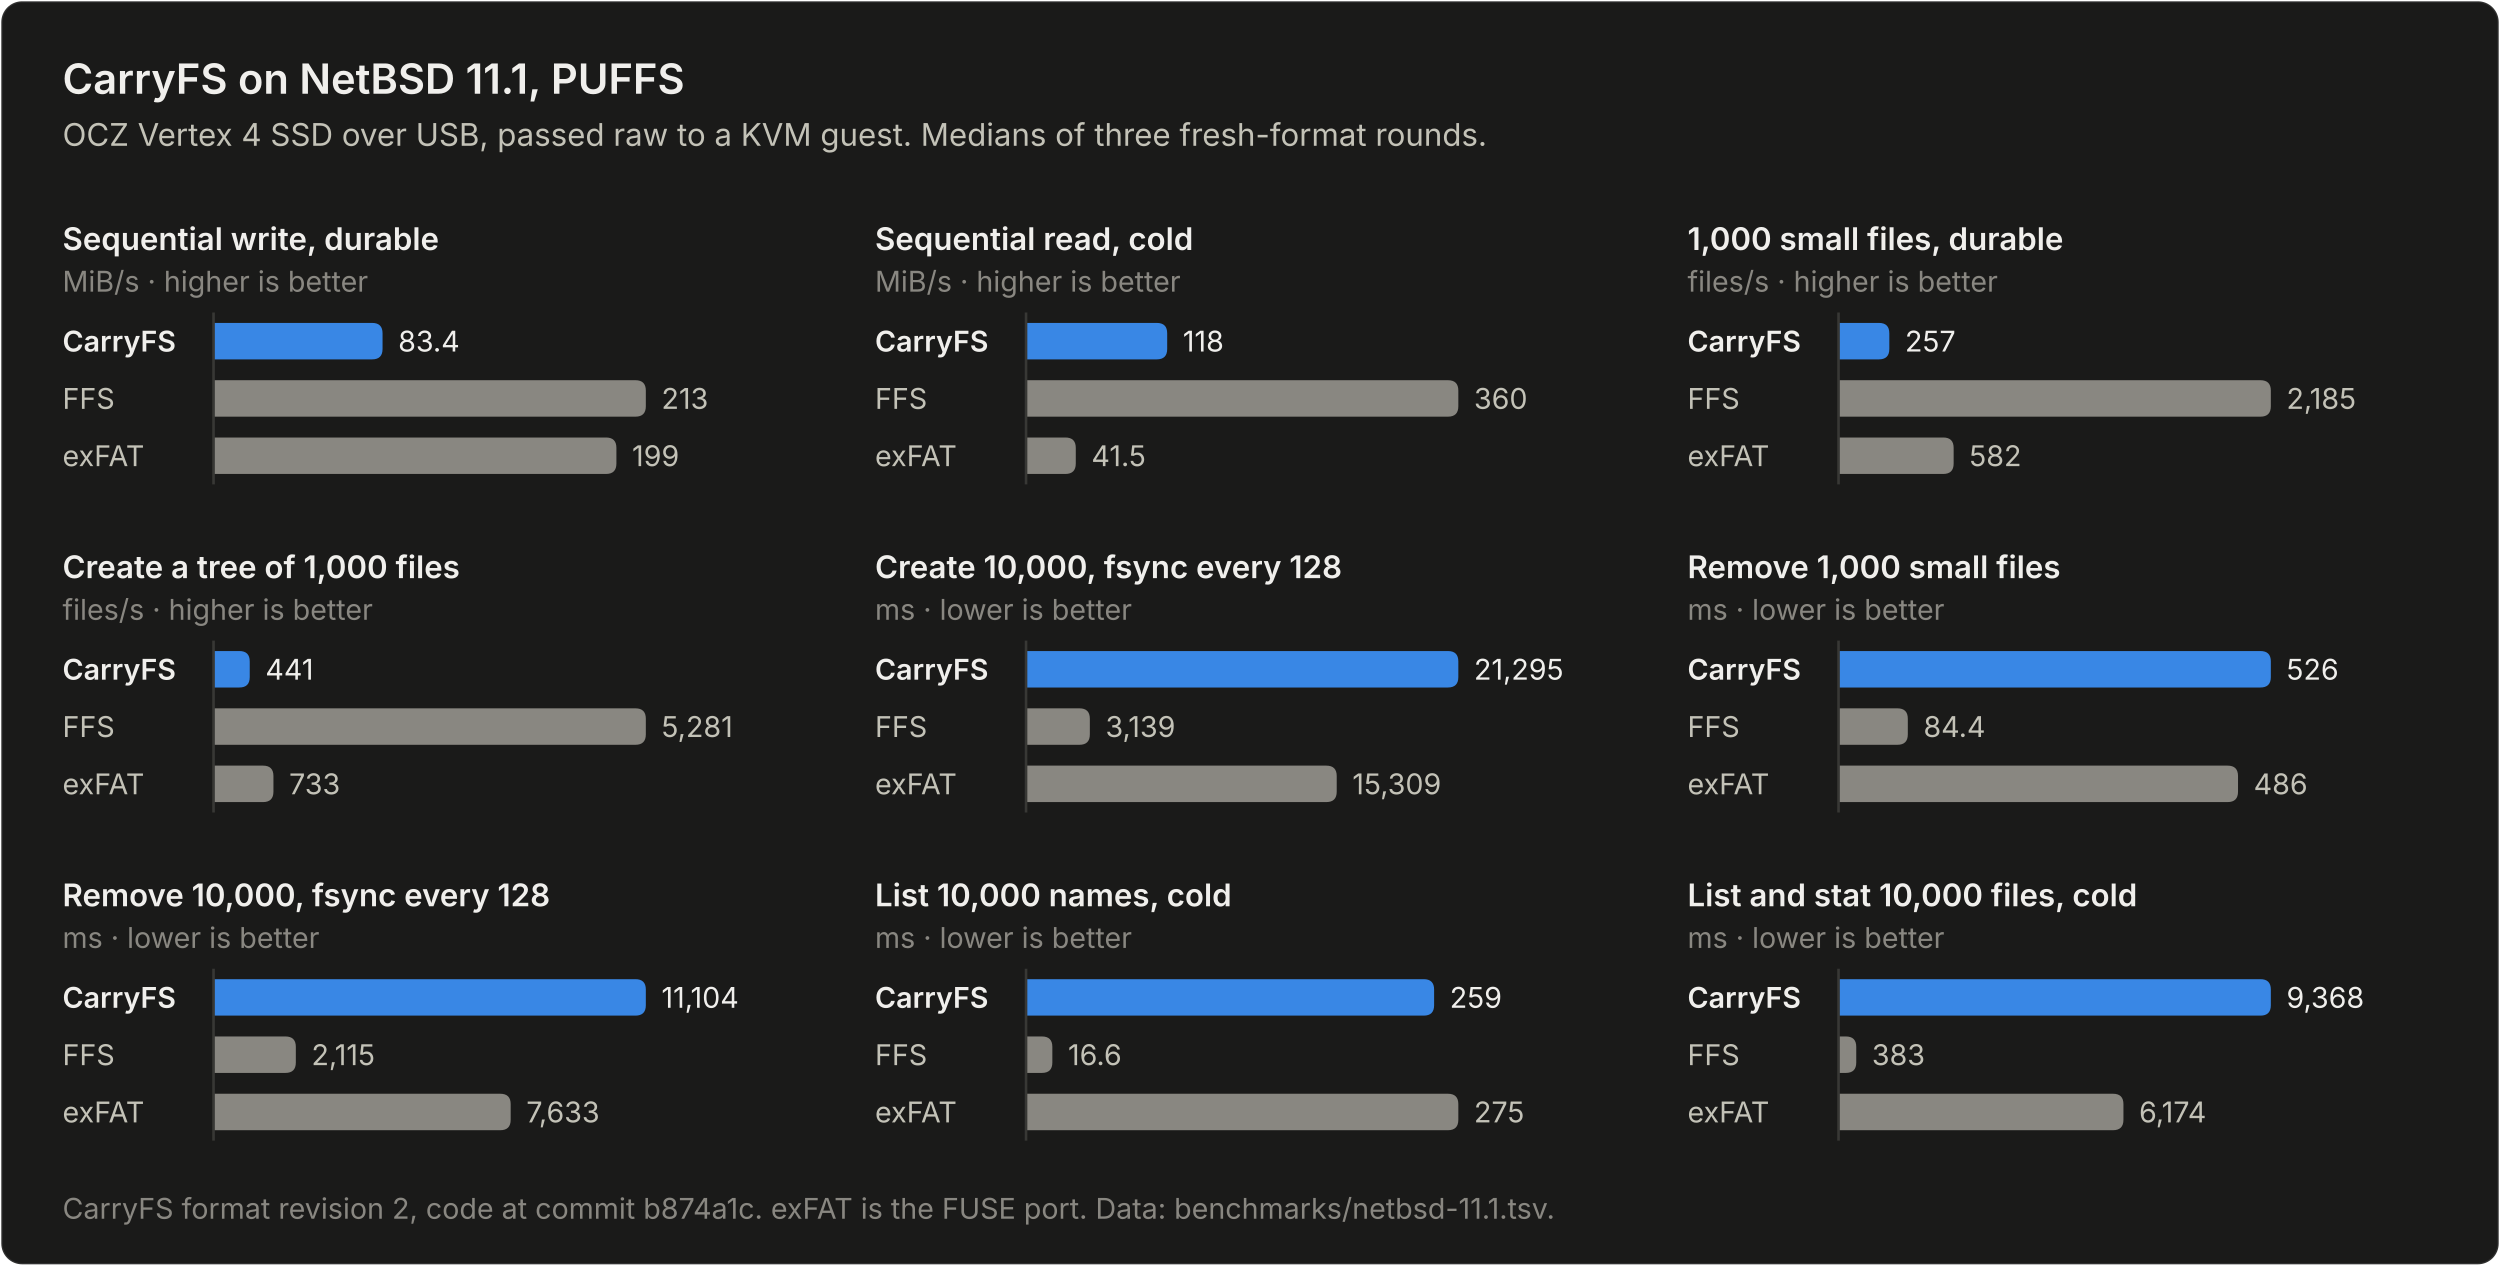
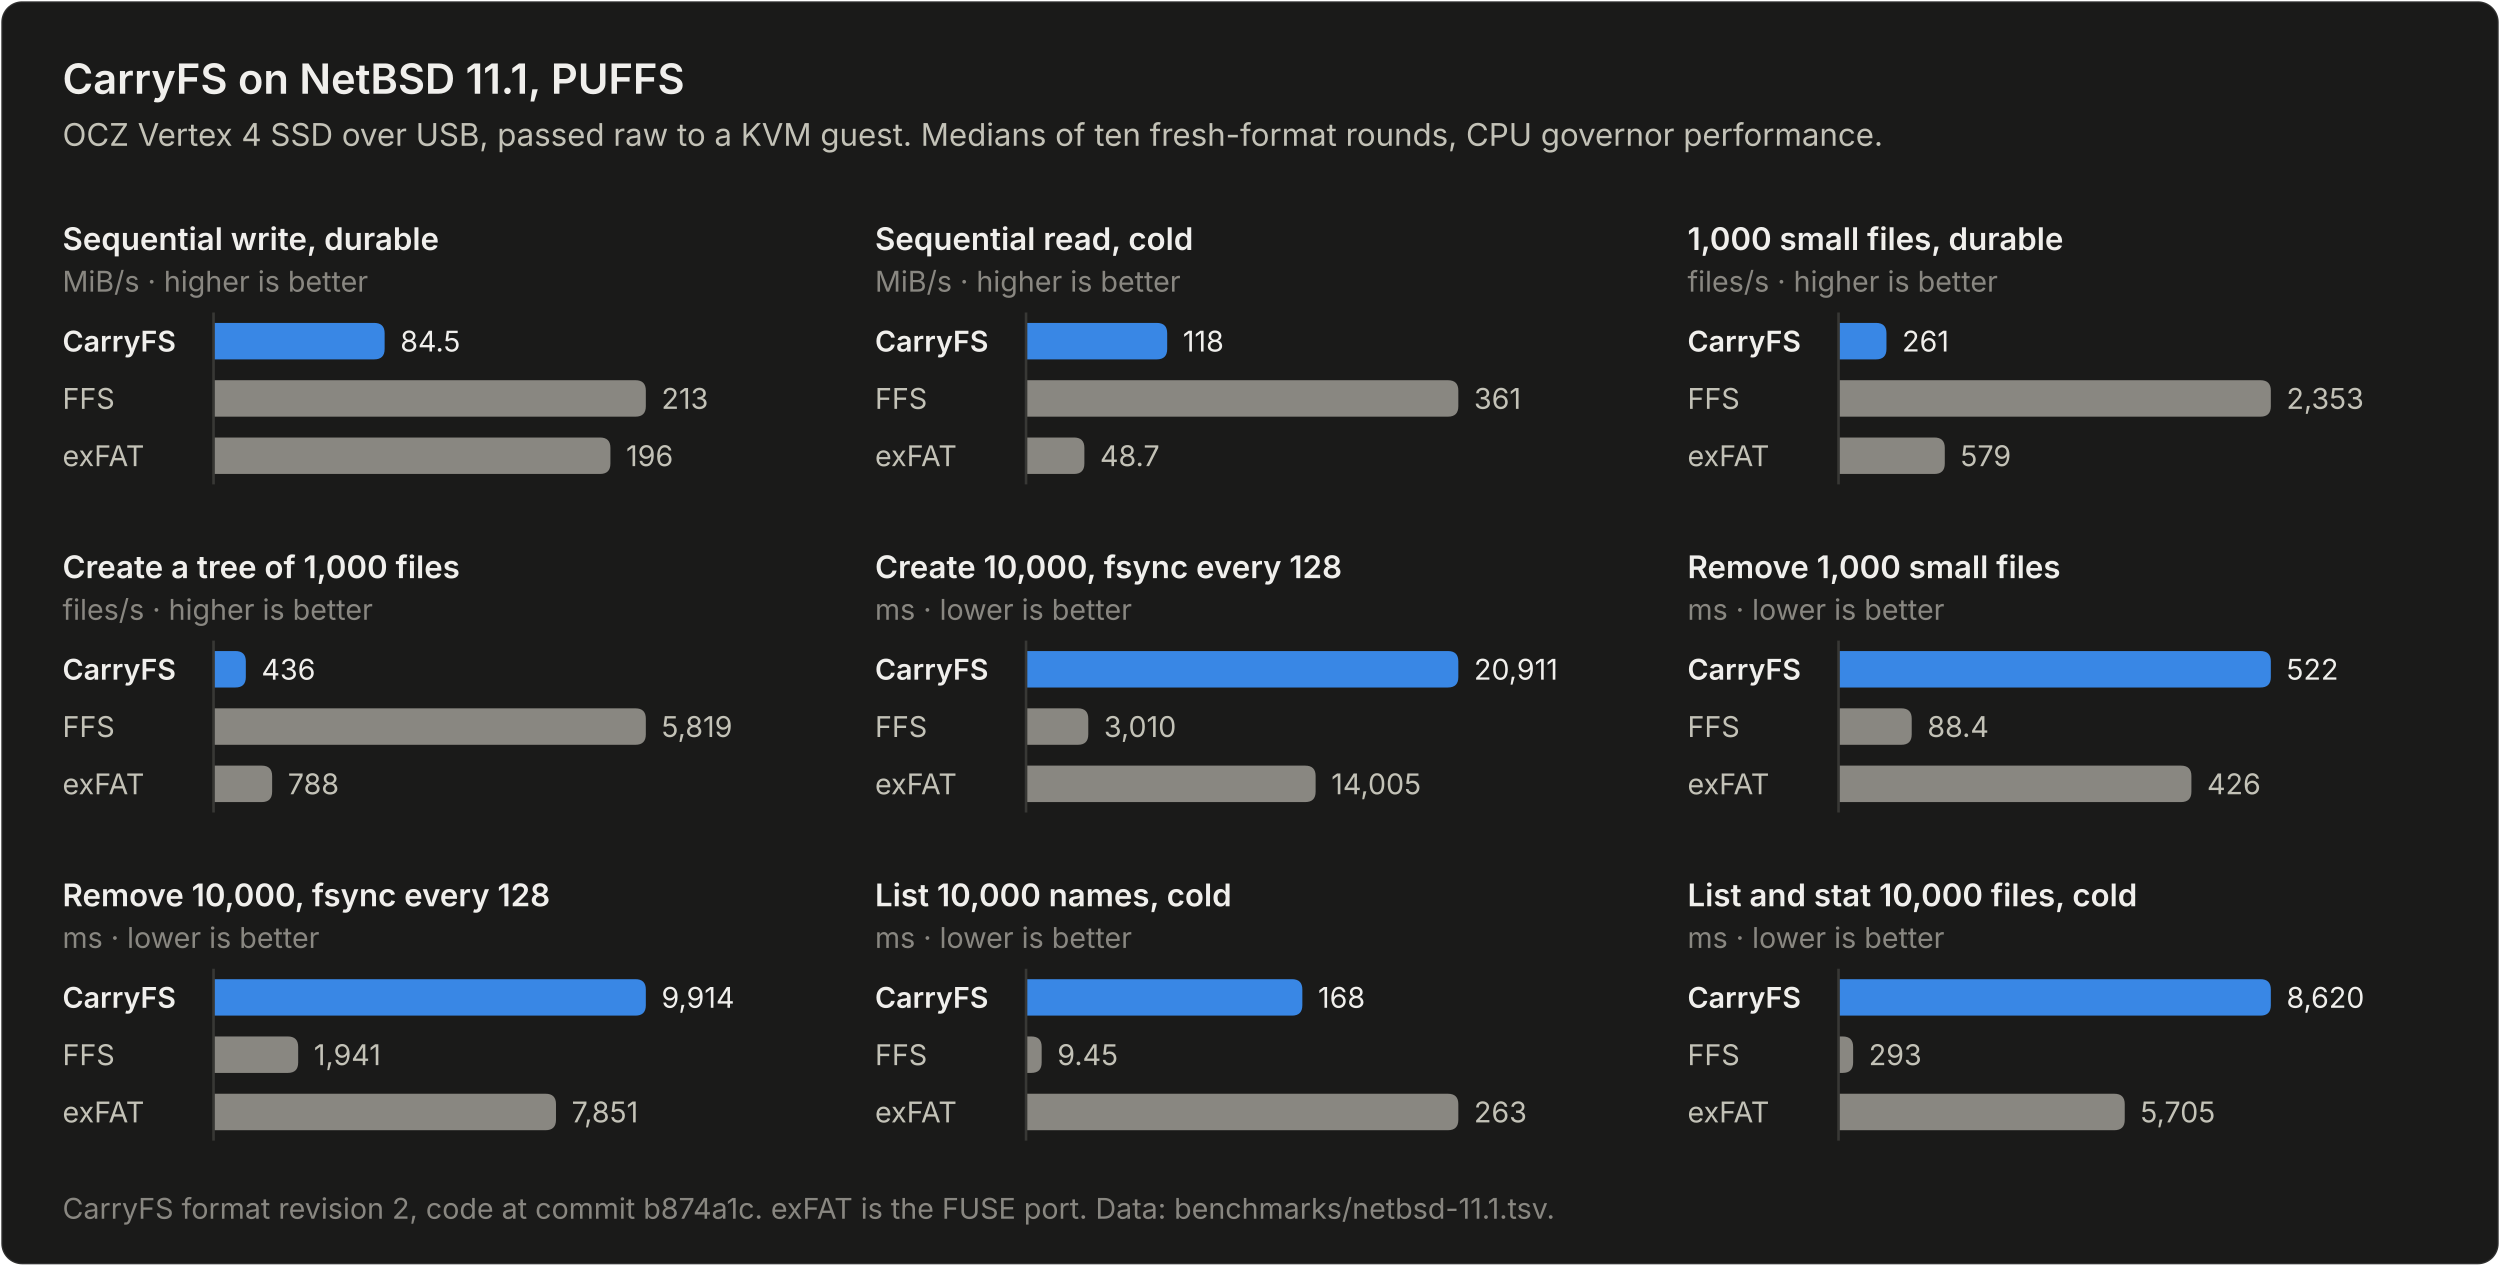
<svg xmlns="http://www.w3.org/2000/svg" viewBox="0 0 960 486" width="960" height="486" role="img" font-family="system-ui, -apple-system, 'Segoe UI', sans-serif">
  <rect x="0.5" y="0.5" width="959" height="485" rx="8" fill="#1a1a19" stroke="rgba(255,255,255,0.10)" />
  <text x="24.0" y="36.0" font-size="16" font-weight="600" text-anchor="start" fill="#f0efec">CarryFS on NetBSD 11.1, PUFFS</text>
-   <text x="24.0" y="56.0" font-size="12" font-weight="400" text-anchor="start" fill="#c3c2b7">OCZ Vertex 4 SSD over USB, passed raw to a KVM guest. Medians of three fresh-format rounds.</text>
+   <text x="24.0" y="56.0" font-size="12" font-weight="400" text-anchor="start" fill="#c3c2b7">OCZ Vertex 4 SSD over USB, passed raw to a KVM guest. Medians of ten fresh-format rounds, CPU governor performance.</text>
  <text x="24.0" y="96.0" font-size="12" font-weight="600" text-anchor="start" fill="#f0efec">Sequential write, durable</text>
  <text x="24.0" y="112.0" font-size="11" font-weight="400" text-anchor="start" fill="#898781">MiB/s · higher is better</text>
  <text x="24.0" y="135.0" font-size="11" font-weight="600" text-anchor="start" fill="#f0efec">CarryFS</text>
-   <path fill="#3987e5" d="M82.0,124.0H142.9Q146.9,124.0 146.9,128.0V134.0Q146.9,138.0 142.9,138.0H82.0Z" />
-   <text x="152.9" y="135.0" font-size="11" font-weight="400" text-anchor="start" fill="#f0efec">83.4</text>
+   <path fill="#3987e5" d="M82.0,124.0H143.7Q147.7,124.0 147.7,128.0V134.0Q147.7,138.0 143.7,138.0H82.0Z" />
+   <text x="153.7" y="135.0" font-size="11" font-weight="400" text-anchor="start" fill="#f0efec">84.5</text>
  <text x="24.0" y="157.0" font-size="11" font-weight="400" text-anchor="start" fill="#c3c2b7">FFS</text>
  <path fill="#898781" d="M82.0,146.0H244.0Q248.0,146.0 248.0,150.0V156.0Q248.0,160.0 244.0,160.0H82.0Z" />
  <text x="254.0" y="157.0" font-size="11" font-weight="400" text-anchor="start" fill="#c3c2b7">213</text>
  <text x="24.0" y="179.0" font-size="11" font-weight="400" text-anchor="start" fill="#c3c2b7">exFAT</text>
-   <path fill="#898781" d="M82.0,168.0H232.7Q236.7,168.0 236.7,172.0V178.0Q236.7,182.0 232.7,182.0H82.0Z" />
-   <text x="242.7" y="179.0" font-size="11" font-weight="400" text-anchor="start" fill="#c3c2b7">199</text>
+   <path fill="#898781" d="M82.0,168.0H230.4Q234.4,168.0 234.4,172.0V178.0Q234.4,182.0 230.4,182.0H82.0Z" />
+   <text x="240.4" y="179.0" font-size="11" font-weight="400" text-anchor="start" fill="#c3c2b7">196</text>
  <line x1="82.0" x2="82.0" y1="120.0" y2="186.0" stroke="#383835" />
  <text x="336.0" y="96.0" font-size="12" font-weight="600" text-anchor="start" fill="#f0efec">Sequential read, cold</text>
  <text x="336.0" y="112.0" font-size="11" font-weight="400" text-anchor="start" fill="#898781">MiB/s · higher is better</text>
  <text x="336.0" y="135.0" font-size="11" font-weight="600" text-anchor="start" fill="#f0efec">CarryFS</text>
  <path fill="#3987e5" d="M394.0,124.0H444.2Q448.2,124.0 448.2,128.0V134.0Q448.2,138.0 444.2,138.0H394.0Z" />
  <text x="454.2" y="135.0" font-size="11" font-weight="400" text-anchor="start" fill="#f0efec">118</text>
  <text x="336.0" y="157.0" font-size="11" font-weight="400" text-anchor="start" fill="#c3c2b7">FFS</text>
  <path fill="#898781" d="M394.0,146.0H556.0Q560.0,146.0 560.0,150.0V156.0Q560.0,160.0 556.0,160.0H394.0Z" />
-   <text x="566.0" y="157.0" font-size="11" font-weight="400" text-anchor="start" fill="#c3c2b7">360</text>
+   <text x="566.0" y="157.0" font-size="11" font-weight="400" text-anchor="start" fill="#c3c2b7">361</text>
  <text x="336.0" y="179.0" font-size="11" font-weight="400" text-anchor="start" fill="#c3c2b7">exFAT</text>
-   <path fill="#898781" d="M394.0,168.0H409.1Q413.1,168.0 413.1,172.0V178.0Q413.1,182.0 409.1,182.0H394.0Z" />
-   <text x="419.1" y="179.0" font-size="11" font-weight="400" text-anchor="start" fill="#c3c2b7">41.5</text>
+   <path fill="#898781" d="M394.0,168.0H412.4Q416.4,168.0 416.4,172.0V178.0Q416.4,182.0 412.4,182.0H394.0Z" />
+   <text x="422.4" y="179.0" font-size="11" font-weight="400" text-anchor="start" fill="#c3c2b7">48.7</text>
  <line x1="394.0" x2="394.0" y1="120.0" y2="186.0" stroke="#383835" />
  <text x="648.0" y="96.0" font-size="12" font-weight="600" text-anchor="start" fill="#f0efec">1,000 small files, durable</text>
  <text x="648.0" y="112.0" font-size="11" font-weight="400" text-anchor="start" fill="#898781">files/s · higher is better</text>
  <text x="648.0" y="135.0" font-size="11" font-weight="600" text-anchor="start" fill="#f0efec">CarryFS</text>
-   <path fill="#3987e5" d="M706.0,124.0H721.5Q725.5,124.0 725.5,128.0V134.0Q725.5,138.0 721.5,138.0H706.0Z" />
-   <text x="731.5" y="135.0" font-size="11" font-weight="400" text-anchor="start" fill="#f0efec">257</text>
+   <path fill="#3987e5" d="M706.0,124.0H720.4Q724.4,124.0 724.4,128.0V134.0Q724.4,138.0 720.4,138.0H706.0Z" />
+   <text x="730.4" y="135.0" font-size="11" font-weight="400" text-anchor="start" fill="#f0efec">261</text>
  <text x="648.0" y="157.0" font-size="11" font-weight="400" text-anchor="start" fill="#c3c2b7">FFS</text>
  <path fill="#898781" d="M706.0,146.0H868.0Q872.0,146.0 872.0,150.0V156.0Q872.0,160.0 868.0,160.0H706.0Z" />
-   <text x="878.0" y="157.0" font-size="11" font-weight="400" text-anchor="start" fill="#c3c2b7">2,185</text>
+   <text x="878.0" y="157.0" font-size="11" font-weight="400" text-anchor="start" fill="#c3c2b7">2,353</text>
  <text x="648.0" y="179.0" font-size="11" font-weight="400" text-anchor="start" fill="#c3c2b7">exFAT</text>
-   <path fill="#898781" d="M706.0,168.0H746.2Q750.2,168.0 750.2,172.0V178.0Q750.2,182.0 746.2,182.0H706.0Z" />
-   <text x="756.2" y="179.0" font-size="11" font-weight="400" text-anchor="start" fill="#c3c2b7">582</text>
+   <path fill="#898781" d="M706.0,168.0H742.8Q746.8,168.0 746.8,172.0V178.0Q746.8,182.0 742.8,182.0H706.0Z" />
+   <text x="752.8" y="179.0" font-size="11" font-weight="400" text-anchor="start" fill="#c3c2b7">579</text>
  <line x1="706.0" x2="706.0" y1="120.0" y2="186.0" stroke="#383835" />
  <text x="24.0" y="222.0" font-size="12" font-weight="600" text-anchor="start" fill="#f0efec">Create a tree of 1,000 files</text>
  <text x="24.0" y="238.0" font-size="11" font-weight="400" text-anchor="start" fill="#898781">files/s · higher is better</text>
  <text x="24.0" y="261.0" font-size="11" font-weight="600" text-anchor="start" fill="#f0efec">CarryFS</text>
-   <path fill="#3987e5" d="M82.0,250.0H91.9Q95.9,250.0 95.9,254.0V260.0Q95.9,264.0 91.9,264.0H82.0Z" />
-   <text x="101.9" y="261.0" font-size="11" font-weight="400" text-anchor="start" fill="#f0efec">441</text>
+   <path fill="#3987e5" d="M82.0,250.0H90.4Q94.4,250.0 94.4,254.0V260.0Q94.4,264.0 90.4,264.0H82.0Z" />
+   <text x="100.4" y="261.0" font-size="11" font-weight="400" text-anchor="start" fill="#f0efec">436</text>
  <text x="24.0" y="283.0" font-size="11" font-weight="400" text-anchor="start" fill="#c3c2b7">FFS</text>
  <path fill="#898781" d="M82.0,272.0H244.0Q248.0,272.0 248.0,276.0V282.0Q248.0,286.0 244.0,286.0H82.0Z" />
-   <text x="254.0" y="283.0" font-size="11" font-weight="400" text-anchor="start" fill="#c3c2b7">5,281</text>
+   <text x="254.0" y="283.0" font-size="11" font-weight="400" text-anchor="start" fill="#c3c2b7">5,819</text>
  <text x="24.0" y="305.0" font-size="11" font-weight="400" text-anchor="start" fill="#c3c2b7">exFAT</text>
-   <path fill="#898781" d="M82.0,294.0H101.0Q105.0,294.0 105.0,298.0V304.0Q105.0,308.0 101.0,308.0H82.0Z" />
-   <text x="111.0" y="305.0" font-size="11" font-weight="400" text-anchor="start" fill="#c3c2b7">733</text>
+   <path fill="#898781" d="M82.0,294.0H100.5Q104.5,294.0 104.5,298.0V304.0Q104.5,308.0 100.5,308.0H82.0Z" />
+   <text x="110.5" y="305.0" font-size="11" font-weight="400" text-anchor="start" fill="#c3c2b7">788</text>
  <line x1="82.0" x2="82.0" y1="246.0" y2="312.0" stroke="#383835" />
  <text x="336.0" y="222.0" font-size="12" font-weight="600" text-anchor="start" fill="#f0efec">Create 10,000, fsync every 128</text>
  <text x="336.0" y="238.0" font-size="11" font-weight="400" text-anchor="start" fill="#898781">ms · lower is better</text>
  <text x="336.0" y="261.0" font-size="11" font-weight="600" text-anchor="start" fill="#f0efec">CarryFS</text>
  <path fill="#3987e5" d="M394.0,250.0H556.0Q560.0,250.0 560.0,254.0V260.0Q560.0,264.0 556.0,264.0H394.0Z" />
-   <text x="566.0" y="261.0" font-size="11" font-weight="400" text-anchor="start" fill="#f0efec">21,295</text>
+   <text x="566.0" y="261.0" font-size="11" font-weight="400" text-anchor="start" fill="#f0efec">20,911</text>
  <text x="336.0" y="283.0" font-size="11" font-weight="400" text-anchor="start" fill="#c3c2b7">FFS</text>
-   <path fill="#898781" d="M394.0,272.0H414.5Q418.5,272.0 418.5,276.0V282.0Q418.5,286.0 414.5,286.0H394.0Z" />
-   <text x="424.5" y="283.0" font-size="11" font-weight="400" text-anchor="start" fill="#c3c2b7">3,139</text>
+   <path fill="#898781" d="M394.0,272.0H413.9Q417.9,272.0 417.9,276.0V282.0Q417.9,286.0 413.9,286.0H394.0Z" />
+   <text x="423.9" y="283.0" font-size="11" font-weight="400" text-anchor="start" fill="#c3c2b7">3,010</text>
  <text x="336.0" y="305.0" font-size="11" font-weight="400" text-anchor="start" fill="#c3c2b7">exFAT</text>
-   <path fill="#898781" d="M394.0,294.0H509.3Q513.3,294.0 513.3,298.0V304.0Q513.3,308.0 509.3,308.0H394.0Z" />
-   <text x="519.3" y="305.0" font-size="11" font-weight="400" text-anchor="start" fill="#c3c2b7">15,309</text>
+   <path fill="#898781" d="M394.0,294.0H501.2Q505.2,294.0 505.2,298.0V304.0Q505.2,308.0 501.2,308.0H394.0Z" />
+   <text x="511.2" y="305.0" font-size="11" font-weight="400" text-anchor="start" fill="#c3c2b7">14,005</text>
  <line x1="394.0" x2="394.0" y1="246.0" y2="312.0" stroke="#383835" />
  <text x="648.0" y="222.0" font-size="12" font-weight="600" text-anchor="start" fill="#f0efec">Remove 1,000 small files</text>
  <text x="648.0" y="238.0" font-size="11" font-weight="400" text-anchor="start" fill="#898781">ms · lower is better</text>
  <text x="648.0" y="261.0" font-size="11" font-weight="600" text-anchor="start" fill="#f0efec">CarryFS</text>
  <path fill="#3987e5" d="M706.0,250.0H868.0Q872.0,250.0 872.0,254.0V260.0Q872.0,264.0 868.0,264.0H706.0Z" />
-   <text x="878.0" y="261.0" font-size="11" font-weight="400" text-anchor="start" fill="#f0efec">526</text>
+   <text x="878.0" y="261.0" font-size="11" font-weight="400" text-anchor="start" fill="#f0efec">522</text>
  <text x="648.0" y="283.0" font-size="11" font-weight="400" text-anchor="start" fill="#c3c2b7">FFS</text>
-   <path fill="#898781" d="M706.0,272.0H728.6Q732.6,272.0 732.6,276.0V282.0Q732.6,286.0 728.6,286.0H706.0Z" />
-   <text x="738.6" y="283.0" font-size="11" font-weight="400" text-anchor="start" fill="#c3c2b7">84.4</text>
+   <path fill="#898781" d="M706.0,272.0H730.1Q734.1,272.0 734.1,276.0V282.0Q734.1,286.0 730.1,286.0H706.0Z" />
+   <text x="740.1" y="283.0" font-size="11" font-weight="400" text-anchor="start" fill="#c3c2b7">88.4</text>
  <text x="648.0" y="305.0" font-size="11" font-weight="400" text-anchor="start" fill="#c3c2b7">exFAT</text>
-   <path fill="#898781" d="M706.0,294.0H855.4Q859.4,294.0 859.4,298.0V304.0Q859.4,308.0 855.4,308.0H706.0Z" />
-   <text x="865.4" y="305.0" font-size="11" font-weight="400" text-anchor="start" fill="#c3c2b7">486</text>
+   <path fill="#898781" d="M706.0,294.0H837.5Q841.5,294.0 841.5,298.0V304.0Q841.5,308.0 837.5,308.0H706.0Z" />
+   <text x="847.5" y="305.0" font-size="11" font-weight="400" text-anchor="start" fill="#c3c2b7">426</text>
  <line x1="706.0" x2="706.0" y1="246.0" y2="312.0" stroke="#383835" />
  <text x="24.0" y="348.0" font-size="12" font-weight="600" text-anchor="start" fill="#f0efec">Remove 10,000, fsync every 128</text>
  <text x="24.0" y="364.0" font-size="11" font-weight="400" text-anchor="start" fill="#898781">ms · lower is better</text>
  <text x="24.0" y="387.0" font-size="11" font-weight="600" text-anchor="start" fill="#f0efec">CarryFS</text>
  <path fill="#3987e5" d="M82.0,376.0H244.0Q248.0,376.0 248.0,380.0V386.0Q248.0,390.0 244.0,390.0H82.0Z" />
-   <text x="254.0" y="387.0" font-size="11" font-weight="400" text-anchor="start" fill="#f0efec">11,104</text>
+   <text x="254.0" y="387.0" font-size="11" font-weight="400" text-anchor="start" fill="#f0efec">9,914</text>
  <text x="24.0" y="409.0" font-size="11" font-weight="400" text-anchor="start" fill="#c3c2b7">FFS</text>
-   <path fill="#898781" d="M82.0,398.0H109.6Q113.6,398.0 113.6,402.0V408.0Q113.6,412.0 109.6,412.0H82.0Z" />
-   <text x="119.6" y="409.0" font-size="11" font-weight="400" text-anchor="start" fill="#c3c2b7">2,115</text>
+   <path fill="#898781" d="M82.0,398.0H110.5Q114.5,398.0 114.5,402.0V408.0Q114.5,412.0 110.5,412.0H82.0Z" />
+   <text x="120.5" y="409.0" font-size="11" font-weight="400" text-anchor="start" fill="#c3c2b7">1,941</text>
  <text x="24.0" y="431.0" font-size="11" font-weight="400" text-anchor="start" fill="#c3c2b7">exFAT</text>
-   <path fill="#898781" d="M82.0,420.0H192.1Q196.1,420.0 196.1,424.0V430.0Q196.1,434.0 192.1,434.0H82.0Z" />
-   <text x="202.1" y="431.0" font-size="11" font-weight="400" text-anchor="start" fill="#c3c2b7">7,633</text>
+   <path fill="#898781" d="M82.0,420.0H209.5Q213.5,420.0 213.5,424.0V430.0Q213.5,434.0 209.5,434.0H82.0Z" />
+   <text x="219.5" y="431.0" font-size="11" font-weight="400" text-anchor="start" fill="#c3c2b7">7,851</text>
  <line x1="82.0" x2="82.0" y1="372.0" y2="438.0" stroke="#383835" />
  <text x="336.0" y="348.0" font-size="12" font-weight="600" text-anchor="start" fill="#f0efec">List 10,000 names, cold</text>
  <text x="336.0" y="364.0" font-size="11" font-weight="400" text-anchor="start" fill="#898781">ms · lower is better</text>
  <text x="336.0" y="387.0" font-size="11" font-weight="600" text-anchor="start" fill="#f0efec">CarryFS</text>
-   <path fill="#3987e5" d="M394.0,376.0H546.7Q550.7,376.0 550.7,380.0V386.0Q550.7,390.0 546.7,390.0H394.0Z" />
-   <text x="556.7" y="387.0" font-size="11" font-weight="400" text-anchor="start" fill="#f0efec">259</text>
+   <path fill="#3987e5" d="M394.0,376.0H496.1Q500.1,376.0 500.1,380.0V386.0Q500.1,390.0 496.1,390.0H394.0Z" />
+   <text x="506.1" y="387.0" font-size="11" font-weight="400" text-anchor="start" fill="#f0efec">168</text>
  <text x="336.0" y="409.0" font-size="11" font-weight="400" text-anchor="start" fill="#c3c2b7">FFS</text>
-   <path fill="#898781" d="M394.0,398.0H400.1Q404.1,398.0 404.1,402.0V408.0Q404.1,412.0 400.1,412.0H394.0Z" />
-   <text x="410.1" y="409.0" font-size="11" font-weight="400" text-anchor="start" fill="#c3c2b7">16.6</text>
+   <path fill="#898781" d="M394.0,398.0H396.0Q400.0,398.0 400.0,402.0V408.0Q400.0,412.0 396.0,412.0H394.0Z" />
+   <text x="406.0" y="409.0" font-size="11" font-weight="400" text-anchor="start" fill="#c3c2b7">9.45</text>
  <text x="336.0" y="431.0" font-size="11" font-weight="400" text-anchor="start" fill="#c3c2b7">exFAT</text>
  <path fill="#898781" d="M394.0,420.0H556.0Q560.0,420.0 560.0,424.0V430.0Q560.0,434.0 556.0,434.0H394.0Z" />
-   <text x="566.0" y="431.0" font-size="11" font-weight="400" text-anchor="start" fill="#c3c2b7">275</text>
+   <text x="566.0" y="431.0" font-size="11" font-weight="400" text-anchor="start" fill="#c3c2b7">263</text>
  <line x1="394.0" x2="394.0" y1="372.0" y2="438.0" stroke="#383835" />
  <text x="648.0" y="348.0" font-size="12" font-weight="600" text-anchor="start" fill="#f0efec">List and stat 10,000 files, cold</text>
  <text x="648.0" y="364.0" font-size="11" font-weight="400" text-anchor="start" fill="#898781">ms · lower is better</text>
  <text x="648.0" y="387.0" font-size="11" font-weight="600" text-anchor="start" fill="#f0efec">CarryFS</text>
  <path fill="#3987e5" d="M706.0,376.0H868.0Q872.0,376.0 872.0,380.0V386.0Q872.0,390.0 868.0,390.0H706.0Z" />
-   <text x="878.0" y="387.0" font-size="11" font-weight="400" text-anchor="start" fill="#f0efec">9,368</text>
+   <text x="878.0" y="387.0" font-size="11" font-weight="400" text-anchor="start" fill="#f0efec">8,620</text>
  <text x="648.0" y="409.0" font-size="11" font-weight="400" text-anchor="start" fill="#c3c2b7">FFS</text>
-   <path fill="#898781" d="M706.0,398.0H708.8Q712.8,398.0 712.8,402.0V408.0Q712.8,412.0 708.8,412.0H706.0Z" />
-   <text x="718.8" y="409.0" font-size="11" font-weight="400" text-anchor="start" fill="#c3c2b7">383</text>
+   <path fill="#898781" d="M706.0,398.0H707.6Q711.6,398.0 711.6,402.0V408.0Q711.6,412.0 707.6,412.0H706.0Z" />
+   <text x="717.6" y="409.0" font-size="11" font-weight="400" text-anchor="start" fill="#c3c2b7">293</text>
  <text x="648.0" y="431.0" font-size="11" font-weight="400" text-anchor="start" fill="#c3c2b7">exFAT</text>
-   <path fill="#898781" d="M706.0,420.0H811.4Q815.4,420.0 815.4,424.0V430.0Q815.4,434.0 811.4,434.0H706.0Z" />
-   <text x="821.4" y="431.0" font-size="11" font-weight="400" text-anchor="start" fill="#c3c2b7">6,174</text>
+   <path fill="#898781" d="M706.0,420.0H811.9Q815.9,420.0 815.9,424.0V430.0Q815.9,434.0 811.9,434.0H706.0Z" />
+   <text x="821.9" y="431.0" font-size="11" font-weight="400" text-anchor="start" fill="#c3c2b7">5,705</text>
  <line x1="706.0" x2="706.0" y1="372.0" y2="438.0" stroke="#383835" />
  <text x="24.0" y="468.0" font-size="11" font-weight="400" text-anchor="start" fill="#898781">CarryFS format revision 2, code at commit b874a1c. exFAT is the FUSE port. Data: benchmarks/netbsd-11.1.tsv.</text>
</svg>
